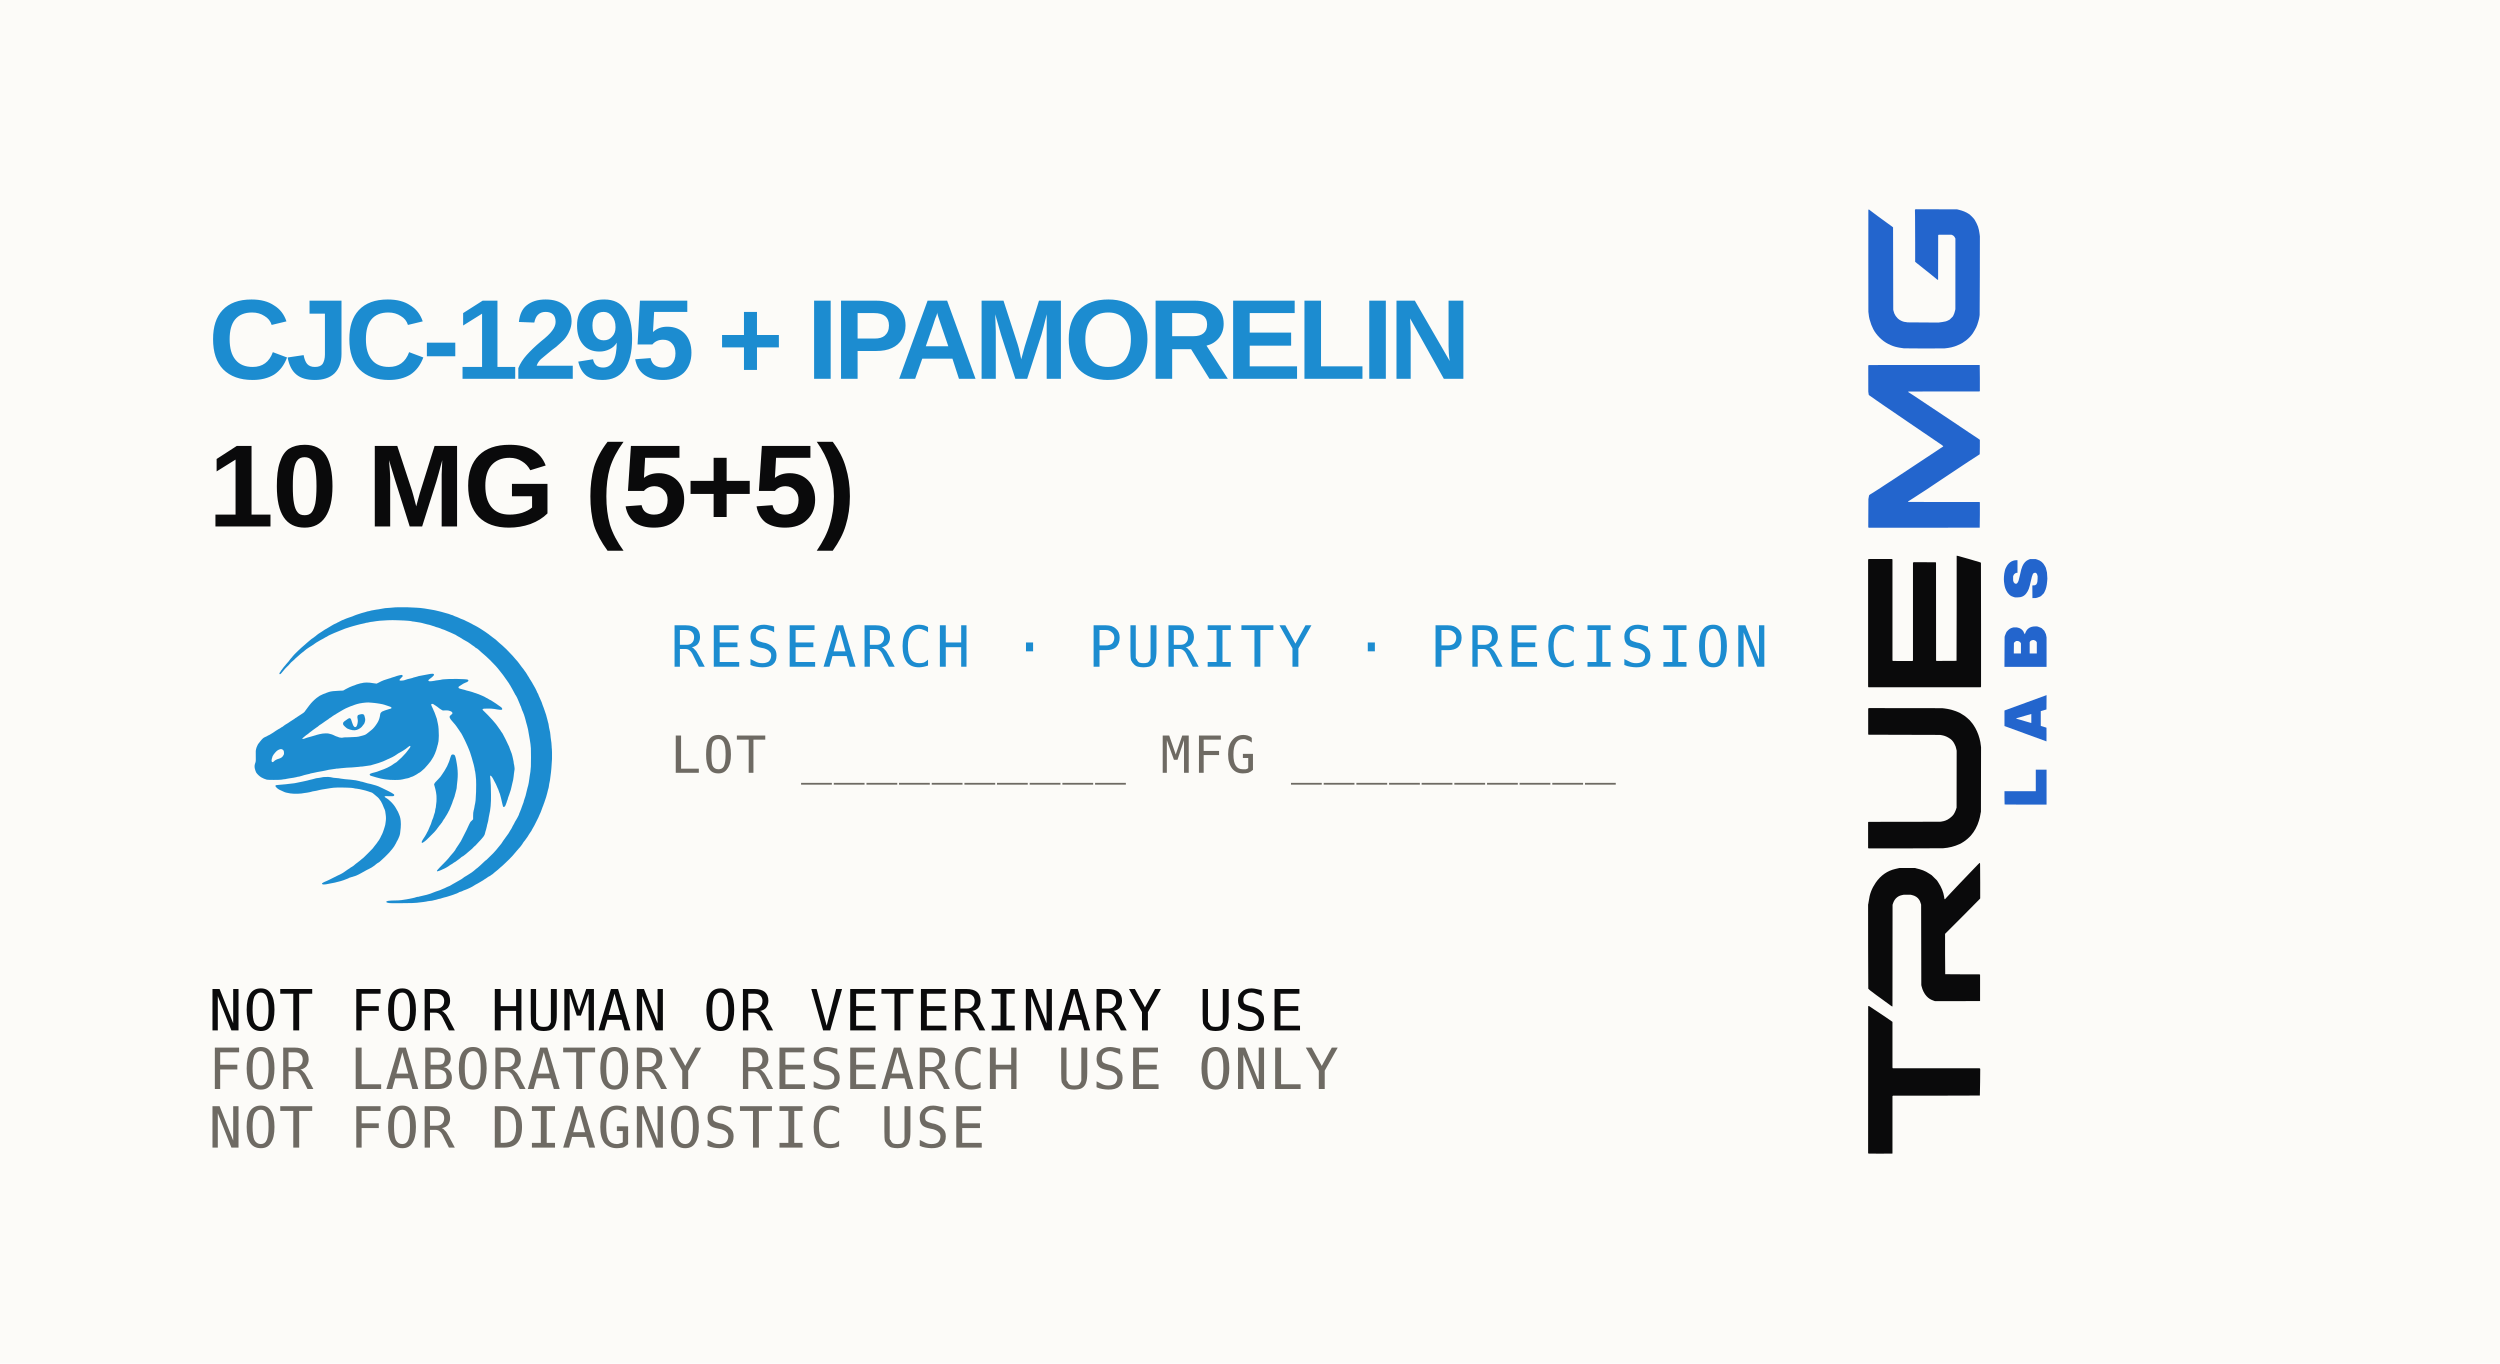
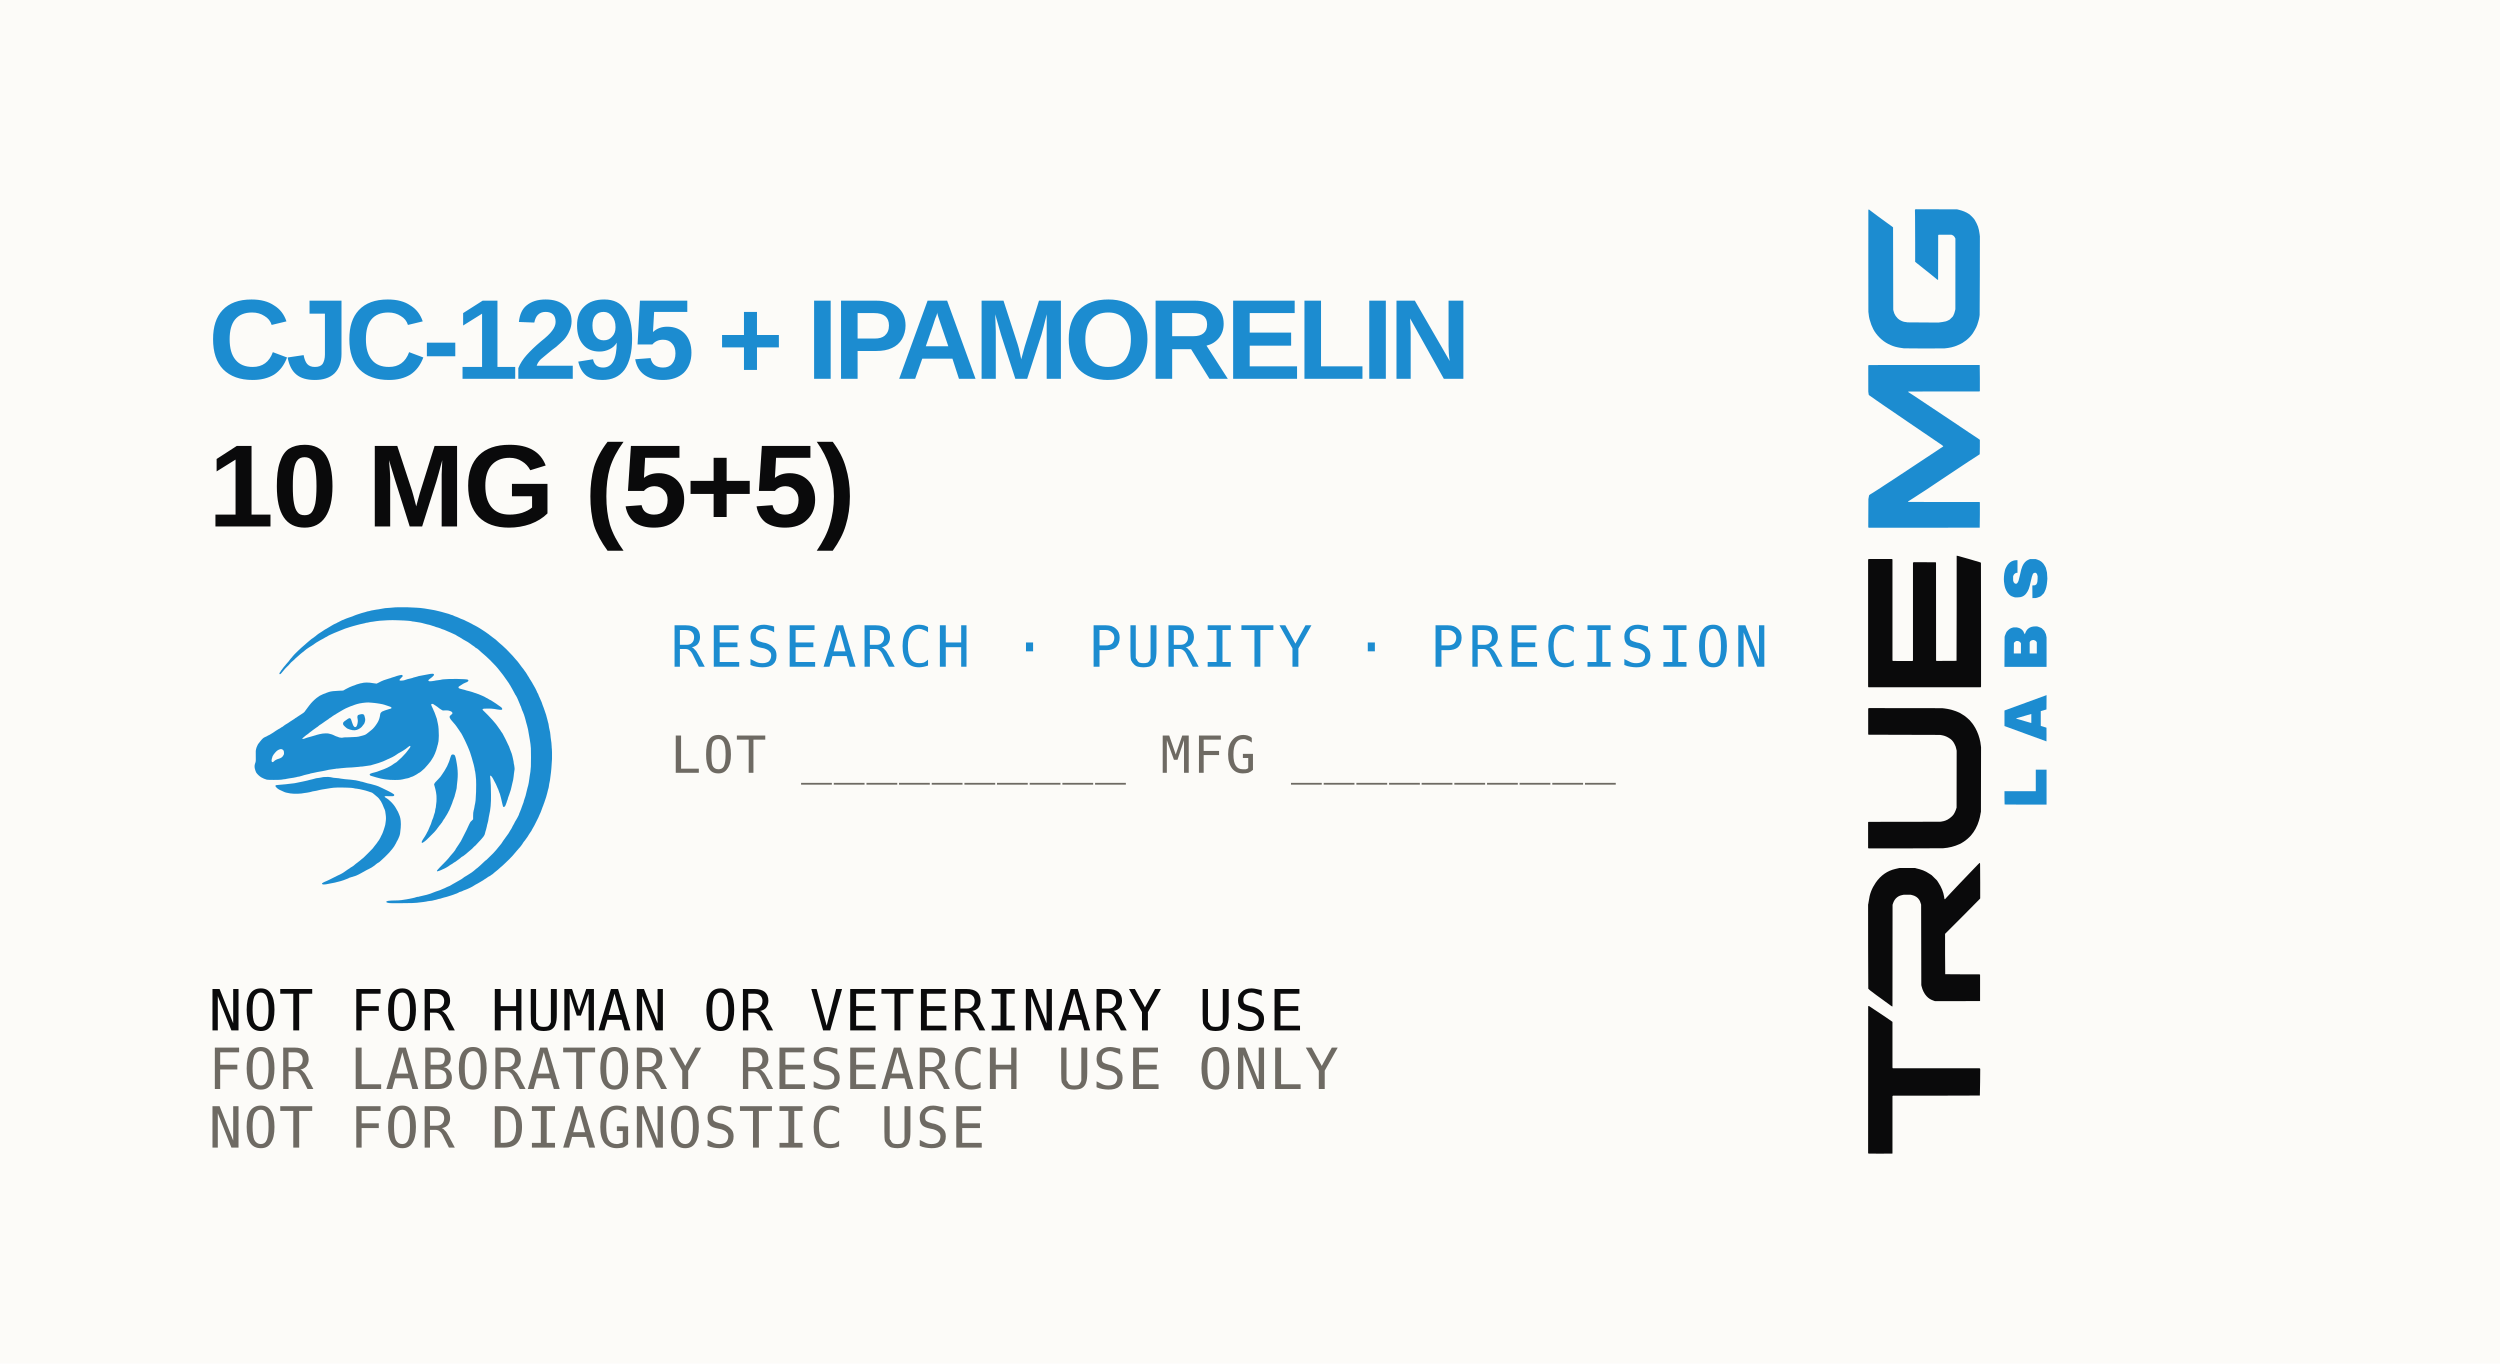
<svg xmlns="http://www.w3.org/2000/svg" width="66.0mm" height="36.0mm" viewBox="0 0 66.0 36.0">
  <rect x="0" y="0" width="66.0" height="36.0" fill="#FCFBF8" />
  <g transform="translate(49.30,30.50) rotate(-90) scale(0.004437)">
    <g transform="translate(0,681) scale(0.025,-0.025)" stroke="none">
      <g fill="#0A0A0B">
        <path d="M465 27020 l-58 -59 -15 -2770 c-8 -1524 0 -2802 18 -2841 l33 -70 6816 0 6815 0 61 -61 61 -61 -3 -10322 c-2 -5867 12 -10336 32 -10355 19 -18 1457 -45 3195 -61 l3160 -28 70 77 70 78 0 10325 0 10325 77 42 78 41 5439 0 5440 0 86 110 c125 160 843 1198 1065 1538 295 455 724 1099 1709 2569 l910 1356 -12 104 -12 103 -17488 9 -17488 9 -59 -58z" />
        <path d="M39653 27037 c-49 -18 -221 -200 -384 -405 -458 -576 -1855 -2468 -2161 -2925 -179 -268 -743 -1037 -1416 -1929 -166 -221 -278 -407 -266 -440 l22 -57 12086 -12 12086 -12 278 -88 c640 -203 1152 -536 1485 -965 307 -395 445 -712 569 -1304 l66 -320 0 -800 0 -800 -66 -300 c-181 -812 -569 -1408 -1152 -1768 -273 -168 -352 -202 -789 -341 l-351 -111 -9580 -21 -9580 -22 -300 -72 c-898 -215 -1753 -647 -2317 -1169 -555 -514 -833 -960 -1109 -1776 l-74 -220 -9 -5315 c-6 -2923 5 -5341 24 -5374 l33 -60 3113 -1 3113 0 48 65 47 66 6 4063 c3 2235 15 4080 27 4100 13 21 2011 36 4813 36 l4790 0 4138 -4134 c2275 -2274 4176 -4155 4224 -4180 l88 -46 3836 0 c2110 0 4003 12 4207 26 l369 26 19 50 c22 57 -449 537 -1427 1453 -693 648 -3219 3069 -3680 3525 -144 143 -513 492 -821 776 -307 284 -765 716 -1018 960 -460 444 -678 647 -1334 1239 l-350 316 13 64 12 65 180 30 c98 16 287 47 419 68 1108 179 2211 624 3280 1324 l560 366 620 626 620 626 263 400 c457 695 732 1203 890 1648 218 612 370 1114 408 1352 14 88 56 250 92 360 l67 200 0 1860 0 1860 -67 280 c-37 154 -105 451 -152 660 -425 1916 -1544 3522 -3281 4711 -1373 939 -2719 1447 -4380 1652 -176 22 -437 66 -580 99 l-260 59 -9960 -6 c-5478 -3 -9999 -20 -10047 -38z" />
        <path d="M73081 27003 l-41 -78 3 -8632 c2 -4748 18 -8831 36 -9073 101 -1383 432 -2698 970 -3860 66 -143 137 -296 156 -340 20 -44 107 -188 194 -320 88 -132 189 -294 225 -360 209 -379 985 -1283 1459 -1702 967 -852 2219 -1538 3517 -1926 650 -194 1101 -302 1480 -354 165 -23 381 -62 480 -87 l180 -46 7678 -14 7679 -14 341 41 c875 105 996 127 1782 328 1078 274 2363 850 3164 1418 90 64 252 177 360 252 187 130 549 429 780 644 172 160 902 995 1009 1154 55 80 204 315 333 521 129 206 275 440 325 520 50 80 106 181 125 225 20 44 83 188 142 320 184 414 294 707 421 1120 67 220 148 481 179 580 32 99 77 306 101 460 24 154 62 337 84 406 22 69 70 384 107 700 l66 574 11 8700 12 8700 -51 100 -50 100 -3067 0 -3067 0 -52 -52 -52 -52 -24 -8508 -24 -8508 -44 -260 c-110 -664 -270 -1122 -588 -1684 -416 -734 -817 -1122 -1520 -1473 -547 -273 -643 -308 -1159 -424 l-449 -100 -6776 10 -6776 11 -200 71 c-110 39 -290 99 -400 133 -249 78 -763 334 -1012 503 -573 388 -1285 1345 -1482 1993 -23 77 -72 239 -109 360 -36 121 -85 364 -108 540 l-41 320 -14 8515 -13 8515 -45 55 -46 55 -3073 0 -3074 0 -42 -77z" />
        <path d="M111470 27037 l-70 -41 0 -13357 0 -13356 77 -42 78 -41 14699 0 c8085 0 14727 11 14761 23 73 29 147 254 589 1797 45 154 107 361 140 460 63 190 147 481 240 830 105 394 171 630 288 1030 333 1138 450 1584 428 1620 l-25 40 -12447 1 c-6847 0 -12469 14 -12496 31 l-47 30 -13 2367 -12 2367 52 52 52 52 11644 8 11643 7 44 44 44 44 13 2601 14 2601 -64 97 -64 98 -11636 0 -11636 0 -65 65 -65 65 9 2319 10 2320 55 55 56 56 12035 0 12036 0 42 77 41 78 0 2733 0 2734 -61 88 -61 87 -15129 1 -15129 0 -70 -41z" />
      </g>
-       <g fill="#2365CD">
+       <g fill="#1C8CD0">
        <path d="M149428 26991 l-69 -51 0 -13193 c0 -7256 10 -13210 23 -13230 14 -22 1228 -37 3012 -37 l2990 0 48 48 48 48 0 8485 c0 4667 11 8496 24 8510 51 51 137 -27 250 -225 101 -177 300 -490 866 -1360 66 -102 354 -541 640 -976 286 -435 601 -923 700 -1084 99 -162 321 -503 493 -760 172 -256 505 -753 740 -1103 235 -350 445 -663 467 -695 22 -31 510 -762 1084 -1623 574 -861 1170 -1754 1324 -1985 154 -231 405 -609 558 -840 153 -231 503 -754 776 -1163 274 -408 516 -772 538 -808 22 -36 195 -296 384 -577 189 -282 556 -836 816 -1232 1081 -1646 1205 -1838 1541 -2380 75 -121 155 -233 178 -249 22 -17 800 -30 1727 -30 l1686 -1 119 135 c65 75 217 295 338 490 237 384 977 1507 1354 2055 228 331 2457 3644 2617 3889 44 67 699 1051 1456 2187 757 1135 1423 2135 1480 2222 180 274 1884 2825 1961 2936 156 223 1269 1899 1393 2098 72 114 250 393 396 620 l265 412 64 -13 65 -12 10 -8456 10 -8455 45 -54 45 -54 3045 1 c1675 0 3068 15 3097 33 l52 33 3 9997 c2 5498 1 11430 -2 13183 l-5 3187 -64 64 -64 64 -3106 -3 -3106 -4 -378 -57 -379 -56 -90 -91 c-86 -86 -510 -688 -1208 -1715 -174 -255 -384 -561 -468 -680 -84 -119 -276 -396 -427 -616 -151 -220 -458 -665 -682 -990 -1061 -1535 -1504 -2184 -2993 -4392 -102 -151 -291 -424 -420 -606 -395 -558 -1826 -2658 -2692 -3952 -243 -363 -534 -795 -646 -960 -362 -533 -933 -1370 -1216 -1780 -151 -220 -481 -706 -734 -1080 -645 -958 -666 -976 -803 -710 -42 83 -173 285 -290 450 -117 165 -304 439 -414 609 -110 170 -319 485 -464 700 -262 388 -699 1050 -1710 2591 -288 440 -580 881 -649 980 -69 99 -254 378 -411 620 -158 242 -361 548 -451 680 -281 410 -2516 3790 -2639 3990 -64 104 -235 365 -380 580 -145 214 -333 498 -417 630 -84 132 -354 546 -599 920 -245 374 -615 940 -823 1259 -207 318 -435 660 -505 760 -71 99 -211 316 -313 481 -101 165 -291 462 -420 660 -130 198 -296 457 -368 575 -72 117 -167 271 -211 341 -44 69 -139 228 -212 352 -169 288 -192 306 -474 358 -129 23 -333 61 -454 84 l-220 41 -3341 16 -3341 15 -70 -51z" />
        <path d="M200748 27015 c-12 -12 -199 -36 -415 -54 -432 -34 -1041 -135 -1353 -224 -1056 -300 -1666 -529 -2360 -890 -1428 -741 -2792 -2118 -3512 -3547 -409 -812 -663 -1509 -787 -2160 -25 -132 -70 -357 -100 -500 -79 -379 -135 -742 -162 -1060 -43 -494 -55 -9253 -14 -9700 56 -610 149 -1204 259 -1660 102 -419 325 -1132 377 -1200 16 -22 80 -166 140 -320 130 -331 384 -846 530 -1076 305 -481 394 -610 605 -874 491 -615 1084 -1182 1642 -1570 290 -202 1442 -860 1505 -860 28 0 101 -26 164 -59 200 -104 621 -251 1093 -383 253 -70 546 -153 651 -184 105 -31 330 -75 500 -97 170 -23 390 -53 489 -68 99 -14 4347 -33 9440 -40 l9260 -14 540 64 c656 78 1322 222 1791 386 457 161 1227 540 1629 803 397 259 1101 959 1378 1369 420 622 746 1395 972 2303 l125 500 14 4945 15 4946 -71 71 -71 71 -1581 -27 c-870 -14 -3652 -26 -6184 -26 l-4603 0 -358 -430 c-730 -878 -909 -1102 -1673 -2099 -240 -314 -558 -715 -706 -891 -148 -176 -383 -466 -523 -644 -337 -431 -699 -871 -887 -1081 -88 -98 -148 -202 -140 -243 l14 -72 5305 -10 5304 -10 53 -64 53 -63 2 -1507 2 -1506 -91 -224 c-110 -274 -304 -474 -603 -623 l-226 -113 -8400 4 -8400 4 -320 70 c-469 102 -882 246 -1179 409 l-261 145 -360 364 -361 364 -139 260 c-255 475 -361 834 -439 1480 -25 209 -65 499 -88 643 l-43 264 25 3744 25 3744 40 105 c22 58 40 190 41 293 1 337 223 944 505 1380 483 748 1297 1294 2194 1474 l240 48 9794 23 9795 22 117 140 c64 77 166 212 225 299 139 203 491 691 749 1038 529 712 1029 1396 1202 1646 106 153 235 331 287 397 354 447 648 839 1069 1427 120 168 302 408 403 532 l184 226 -13 87 -12 88 -12145 8 c-6680 5 -12155 -1 -12167 -13z" />
      </g>
    </g>
    <g transform="translate(2086.5,811.8) scale(1.209881)">
-       <g transform="translate(0,214) scale(0.025,-0.025)" fill="#2365CD" stroke="none">
+       <g transform="translate(0,214) scale(0.025,-0.025)" fill="#1C8CD0" stroke="none">
        <g transform="translate(0.0,0)">
          <path d="M27 8413 c-15 -14 -27 -1877 -27 -4140 l0 -4113 3440 0 3440 0 0 1060 0 1060 -2120 0 -2120 0 0 3080 0 3080 -1293 0 c-712 0 -1306 -12 -1320 -27z" />
        </g>
        <g transform="translate(-21015.9,0)">
          <path d="M36449 8370 c-16 -38 -696 -1897 -1510 -4130 l-1482 -4060 1338 -11 c735 -5 1345 -2 1355 8 10 10 94 267 186 571 l167 552 1453 0 1453 0 166 -560 166 -560 1408 -11 1408 -10 -54 150 c-226 634 -2882 7899 -2925 8001 l-54 130 -1523 0 -1524 0 -28 -70z m1733 -2892 c92 -340 278 -981 413 -1425 135 -444 245 -826 245 -850 l0 -43 -880 0 -880 0 0 35 c0 20 118 428 261 908 144 480 325 1099 402 1375 77 276 150 534 162 574 12 40 41 66 65 58 l43 -14 169 -618z" />
        </g>
        <g transform="translate(-42657.8,0)">
          <path d="M69760 4303 l0 -4143 2902 0 2901 0 309 62 308 62 334 158 333 158 252 251 251 252 125 248 c69 137 153 351 185 477 l60 229 -1 321 c-1 601 -160 1085 -470 1430 -201 224 -556 447 -848 535 -133 40 -241 82 -241 95 0 12 146 91 325 175 l324 152 189 177 c231 216 381 483 460 821 l61 257 0 322 1 321 -62 239 c-83 323 -270 621 -559 892 l-241 226 -260 128 c-143 71 -368 160 -499 198 l-239 69 -2950 15 -2950 15 0 -4142z m4807 2197 c59 -44 145 -145 190 -225 l83 -146 0 -196 0 -196 -90 -178 -90 -178 -136 -91 -136 -90 -994 0 -994 0 0 702 0 702 1030 -12 1030 -12 107 -80z m151 -3079 c149 -77 276 -287 306 -506 l24 -176 -47 -179 c-53 -196 -161 -336 -329 -424 l-108 -56 -1082 0 -1082 0 0 700 0 700 1102 0 1102 0 114 -59z" />
        </g>
        <g transform="translate(-64316.7,0)">
          <path d="M108180 8534 c-883 -105 -1223 -191 -1720 -433 -723 -354 -1137 -832 -1320 -1524 l-62 -237 -3 -388 c-4 -854 255 -1416 851 -1840 580 -413 916 -536 2354 -856 1425 -317 1640 -428 1640 -841 l0 -141 -113 -114 -114 -113 -214 -63 -214 -64 -425 0 c-504 0 -844 55 -1052 172 l-152 85 -83 134 -83 134 -20 258 -21 258 -1245 -10 -1244 -11 9 -334 9 -334 66 -266 c36 -146 121 -374 189 -506 l125 -240 281 -282 281 -281 281 -146 c560 -291 1154 -435 2099 -509 l500 -39 606 38 606 39 461 117 462 116 312 163 c696 362 1073 805 1299 1525 l94 299 -2 560 -2 560 -94 240 c-217 556 -654 973 -1318 1259 -413 178 -717 261 -1834 501 -954 205 -1224 295 -1434 476 l-146 126 -4 173 -5 172 146 134 147 134 173 52 173 51 400 1 400 1 151 -53 c299 -106 549 -418 549 -685 l0 -122 1240 0 1240 0 0 232 c0 429 -157 880 -432 1244 -232 306 -531 541 -948 745 l-360 176 -388 100 c-588 151 -1538 223 -2092 157z" />
        </g>
      </g>
    </g>
  </g>
  <text x="5.5" y="10.00" font-family="Archivo Black, Archivo, Helvetica Neue, Arial, sans-serif" font-weight="900" font-size="3.00" letter-spacing="-0.12" fill="#1C8CD0">CJC-1295 + IPAMORELIN</text>
  <text x="5.5" y="13.90" font-family="Archivo Black, Archivo, Helvetica Neue, Arial, sans-serif" font-weight="900" font-size="3.10" letter-spacing="-0.04" fill="#0A0A0B">10 MG (5+5)</text>
  <g transform="translate(5.500,14.600) scale(0.006875)">
    <g transform="translate(0,1600) scale(0.5673759,-0.5673759)" fill="#1C8CD0" stroke="none">
      <path d="M1285 2453 c-13 0 -30 -1 -36 -2 -7 0 -17 -1 -23 -2 -26 -1 -32 -2 -58 -7 -8 -2 -22 -4 -31 -5 -9 -1 -24 -4 -34 -6 -10 -3 -21 -6 -26 -6 -5 -1 -12 -4 -16 -5 -5 -2 -15 -4 -22 -6 -7 -2 -17 -5 -22 -7 -5 -2 -13 -5 -18 -6 -5 -2 -12 -5 -15 -6 -3 -2 -12 -5 -18 -7 -7 -2 -14 -4 -15 -5 -2 -1 -8 -3 -14 -5 -5 -2 -12 -5 -15 -6 -2 -2 -7 -4 -10 -4 -6 -2 -15 -7 -21 -10 -1 -1 -6 -3 -9 -5 -4 -1 -9 -4 -12 -6 -4 -2 -9 -5 -13 -6 -3 -2 -8 -4 -10 -5 -2 -1 -7 -4 -12 -7 -12 -7 -19 -11 -30 -18 -5 -3 -10 -6 -10 -6 -1 0 -5 -2 -9 -5 -5 -3 -13 -9 -18 -12 -19 -12 -30 -19 -35 -24 -3 -3 -7 -6 -8 -7 -2 -1 -6 -3 -8 -6 -3 -2 -8 -5 -10 -7 -2 -1 -7 -4 -9 -6 -11 -9 -15 -13 -18 -15 -2 -2 -9 -7 -14 -12 -6 -6 -13 -12 -17 -15 -22 -18 -67 -61 -78 -75 -2 -4 -8 -10 -11 -13 -3 -4 -7 -8 -8 -10 -4 -6 -15 -20 -18 -22 -2 -2 -5 -6 -8 -9 -2 -4 -6 -8 -8 -10 -5 -6 -13 -15 -16 -20 -2 -3 -4 -6 -5 -7 -1 -1 -3 -4 -5 -6 -1 -3 -4 -8 -7 -11 -3 -4 -4 -6 -4 -9 0 -3 1 -4 4 -4 2 0 4 1 10 8 4 4 9 10 11 13 4 6 24 28 28 31 2 1 7 6 12 12 11 13 12 15 36 35 2 3 10 10 17 16 7 7 19 17 26 23 7 6 18 15 25 20 10 9 16 13 31 23 9 5 13 8 21 13 22 16 34 24 56 36 21 11 30 16 32 18 2 1 7 4 12 6 5 3 11 6 13 8 3 1 9 4 13 6 5 2 10 4 11 5 2 1 9 4 16 7 13 5 21 8 37 15 4 2 11 5 15 6 4 1 13 5 20 8 8 3 15 5 16 5 0 0 7 2 15 5 7 2 18 5 24 7 6 1 16 4 22 6 7 2 17 5 23 6 14 3 21 4 32 7 4 2 13 4 19 4 5 1 11 3 13 3 2 1 11 2 20 3 9 1 21 3 26 4 10 2 24 3 76 6 30 1 38 1 67 0 69 -2 94 -5 101 -8 1 0 5 -1 10 -1 4 -1 12 -2 19 -3 6 -1 17 -3 25 -4 8 -2 19 -4 24 -6 6 -2 16 -4 23 -6 8 -1 18 -4 24 -6 6 -2 11 -4 12 -4 2 0 17 -5 23 -8 2 0 9 -3 15 -4 6 -2 14 -5 17 -6 2 -2 9 -4 15 -6 6 -2 13 -4 16 -6 3 -2 10 -5 16 -7 6 -2 14 -6 19 -8 17 -8 34 -16 35 -16 0 0 5 -3 9 -6 5 -3 11 -6 14 -8 2 -1 6 -3 8 -4 1 -2 5 -4 8 -5 3 -2 8 -5 10 -7 4 -3 23 -13 34 -19 2 -1 5 -3 7 -5 3 -2 7 -5 9 -6 2 -1 7 -5 12 -9 5 -4 11 -8 15 -10 3 -3 7 -6 9 -8 3 -1 7 -4 11 -6 3 -3 8 -7 12 -10 3 -3 9 -9 14 -13 37 -32 31 -26 60 -54 33 -33 48 -49 67 -74 9 -12 13 -17 22 -28 2 -3 7 -10 12 -17 11 -16 19 -28 24 -34 2 -3 6 -8 8 -13 2 -4 5 -8 6 -9 0 -1 2 -4 3 -6 1 -2 5 -8 7 -12 7 -12 14 -25 19 -35 2 -5 6 -11 8 -13 2 -3 5 -9 7 -13 2 -5 4 -9 5 -11 1 -2 12 -27 16 -38 1 -4 3 -9 5 -11 2 -5 8 -22 8 -24 0 -1 2 -6 5 -11 3 -6 6 -15 8 -20 1 -5 4 -14 6 -19 1 -5 4 -13 5 -18 1 -5 3 -12 4 -16 3 -7 10 -37 12 -45 0 -3 1 -7 2 -10 1 -4 2 -9 2 -12 1 -7 6 -33 9 -52 3 -16 6 -39 7 -57 1 -21 1 -101 0 -122 -1 -23 -5 -52 -8 -66 0 -4 -2 -13 -3 -22 -2 -16 -5 -33 -7 -40 -1 -2 -3 -9 -4 -14 -1 -6 -3 -13 -4 -16 -4 -14 -8 -31 -10 -41 -2 -5 -4 -12 -5 -15 -1 -3 -4 -11 -6 -18 -1 -7 -4 -16 -6 -20 -2 -4 -5 -12 -6 -16 -3 -10 -11 -30 -15 -40 -2 -4 -6 -13 -8 -21 -3 -7 -7 -14 -8 -16 -1 -1 -3 -5 -5 -9 -2 -4 -5 -9 -7 -12 -2 -3 -6 -9 -8 -14 -2 -5 -4 -9 -5 -10 -2 -3 -13 -22 -16 -30 -3 -4 -5 -9 -7 -11 -1 -3 -4 -7 -6 -10 -1 -3 -5 -8 -7 -12 -7 -9 -19 -26 -36 -50 -5 -8 -11 -16 -13 -20 -3 -3 -9 -11 -14 -17 -20 -25 -24 -30 -42 -49 -23 -23 -37 -37 -45 -44 -4 -2 -11 -8 -16 -13 -14 -14 -34 -32 -39 -36 -3 -3 -9 -8 -14 -11 -22 -20 -38 -31 -62 -45 -17 -10 -24 -14 -29 -19 -6 -5 -8 -6 -33 -20 -8 -4 -17 -10 -21 -12 -4 -2 -11 -6 -16 -9 -4 -2 -9 -5 -10 -6 -2 -2 -12 -7 -16 -8 -2 -1 -8 -3 -12 -5 -4 -2 -11 -5 -14 -7 -4 -1 -11 -4 -17 -7 -5 -3 -10 -5 -11 -5 0 0 -4 -1 -8 -3 -8 -3 -22 -8 -24 -8 -1 0 -6 -2 -13 -5 -6 -3 -17 -7 -23 -9 -7 -2 -14 -4 -16 -5 -2 -1 -7 -2 -10 -3 -31 -7 -48 -11 -51 -12 -1 -1 -6 -2 -12 -2 -5 -1 -13 -3 -17 -5 -4 -1 -12 -3 -17 -4 -6 -1 -14 -3 -19 -4 -8 -2 -29 -5 -55 -9 -14 -2 -21 -2 -66 -3 -20 -1 -29 -2 -34 -6 -4 -2 -5 -3 -2 -5 2 -2 6 -4 18 -6 8 -1 17 -1 73 -1 70 0 109 1 141 6 3 1 11 1 17 2 5 1 14 2 20 3 6 2 16 3 23 4 6 1 14 2 17 2 3 1 10 3 16 4 6 1 15 3 20 5 4 2 12 3 16 4 4 1 11 2 14 4 4 1 12 3 17 5 14 3 16 4 29 8 6 2 15 5 19 6 3 1 9 3 12 4 4 2 9 4 13 5 8 2 16 6 22 9 3 3 6 4 16 7 4 1 10 3 13 5 3 2 11 5 17 7 13 4 51 22 58 28 3 2 9 6 13 8 5 2 11 6 15 8 13 8 29 17 29 17 1 0 4 2 7 4 3 3 8 6 10 7 3 2 7 5 11 7 9 7 20 14 26 16 3 2 6 4 8 6 2 1 5 4 8 5 2 2 5 5 8 7 2 2 6 5 8 7 8 5 32 26 41 35 5 4 10 9 12 10 5 4 26 24 43 41 19 19 30 31 47 52 7 8 15 17 18 21 3 3 7 8 10 11 2 3 5 7 7 9 2 3 5 7 8 11 2 3 5 8 6 10 2 2 5 6 6 8 2 2 4 6 6 7 1 1 4 5 6 9 3 4 7 10 11 15 3 5 8 13 11 18 3 4 7 10 8 12 2 3 5 7 7 10 1 3 3 7 4 8 2 3 17 29 17 30 0 1 19 39 21 42 1 2 4 7 6 12 2 5 4 11 6 14 4 7 16 36 18 44 1 4 4 10 5 14 2 3 4 9 5 13 1 4 4 11 6 16 9 25 17 50 20 65 2 9 5 20 6 24 2 4 3 11 4 15 1 4 2 13 3 21 2 7 4 18 5 24 1 6 2 17 3 23 1 13 2 17 4 31 0 5 1 14 2 20 0 5 2 17 2 26 3 26 4 63 3 90 0 13 -1 24 -1 25 -1 0 -1 5 -1 11 0 14 -3 40 -7 64 0 5 -1 14 -2 20 -1 6 -2 13 -2 16 -3 11 -4 16 -7 32 -4 27 -4 28 -7 36 -1 4 -3 11 -4 16 -4 19 -13 48 -20 66 -2 6 -5 13 -6 17 -1 4 -4 12 -7 18 -2 6 -5 14 -6 18 -3 7 -8 19 -15 34 -2 4 -6 12 -7 17 -2 4 -4 10 -6 12 -2 2 -4 7 -5 11 -5 11 -16 33 -20 38 -1 3 -4 7 -6 10 -1 4 -7 13 -12 21 -6 9 -11 17 -12 19 -1 3 -6 11 -11 18 -4 7 -9 16 -11 18 -1 2 -4 7 -7 10 -2 3 -8 11 -12 17 -5 6 -10 13 -12 15 -2 3 -6 9 -11 15 -12 17 -18 24 -31 38 -7 8 -15 17 -18 21 -4 4 -14 15 -22 23 -9 9 -19 19 -21 22 -5 5 -25 24 -28 26 -2 1 -10 9 -20 17 -9 9 -20 19 -24 22 -10 7 -16 11 -23 17 -3 3 -8 6 -10 8 -3 2 -9 6 -13 10 -12 9 -41 29 -53 36 -4 2 -9 5 -11 7 -4 2 -9 5 -17 10 -2 1 -7 4 -13 7 -6 3 -12 6 -14 7 -2 2 -6 3 -8 5 -2 1 -8 3 -12 6 -4 2 -9 5 -12 6 -3 1 -9 4 -13 6 -7 5 -20 10 -39 17 -5 2 -11 5 -15 7 -7 3 -16 7 -18 7 0 0 -4 2 -8 3 -11 6 -14 7 -23 9 -4 1 -11 4 -16 6 -5 1 -13 4 -18 5 -16 4 -25 7 -32 9 -4 1 -11 3 -16 4 -10 2 -19 4 -25 6 -3 1 -7 2 -10 2 -4 1 -14 2 -23 4 -16 2 -22 3 -42 7 -10 2 -44 5 -52 5 -4 0 -14 1 -21 1 -17 2 -71 3 -103 2z" />
      <path d="M1503 2002 c-19 -3 -77 -14 -80 -15 -1 -1 -10 -3 -20 -6 -9 -2 -20 -5 -23 -7 -4 -1 -11 -3 -16 -4 -10 -2 -22 -5 -32 -9 -4 -2 -10 -3 -17 -4 -16 -1 -18 -1 -20 1 -3 3 0 7 10 17 l10 10 0 3 c0 5 -3 7 -8 7 -4 0 -22 -4 -31 -7 -4 -1 -10 -3 -14 -5 -5 -1 -14 -4 -20 -6 -7 -3 -15 -6 -18 -6 -7 -2 -21 -7 -37 -12 -10 -4 -26 -11 -34 -16 -2 -1 -7 -3 -10 -5 l-5 -2 -6 1 c-4 0 -10 2 -15 2 -32 6 -61 6 -81 0 -3 0 -11 -2 -17 -4 -15 -4 -17 -5 -24 -8 -3 -2 -11 -4 -17 -6 -12 -4 -32 -13 -48 -22 -5 -3 -12 -7 -14 -8 l-4 -2 -27 -1 c-32 -1 -55 -4 -68 -8 -5 -2 -13 -4 -17 -6 -13 -4 -35 -14 -46 -20 -12 -7 -29 -20 -47 -38 -6 -5 -18 -20 -25 -29 -3 -4 -7 -9 -9 -12 -6 -7 -11 -14 -17 -23 -4 -6 -6 -9 -13 -14 -5 -3 -10 -7 -12 -8 -4 -2 -23 -15 -29 -19 -1 -1 -5 -3 -7 -5 -3 -1 -9 -5 -12 -8 -4 -2 -11 -7 -17 -11 -6 -4 -18 -11 -27 -18 -9 -6 -18 -11 -20 -12 -1 -1 -5 -4 -8 -6 -2 -2 -7 -5 -9 -7 -3 -1 -7 -3 -9 -5 -2 -2 -6 -4 -9 -6 -3 -1 -8 -4 -11 -6 -3 -2 -10 -7 -16 -10 -7 -4 -15 -10 -19 -13 -5 -3 -15 -9 -23 -14 -9 -4 -17 -8 -19 -10 -2 -1 -7 -3 -11 -5 -12 -5 -19 -11 -34 -30 -2 -3 -5 -7 -7 -9 -7 -8 -9 -11 -14 -23 -3 -6 -6 -15 -7 -21 l-2 -11 0 -24 c1 -42 0 -47 -1 -51 -5 -14 -6 -17 -7 -26 0 -5 0 -12 1 -16 1 -7 7 -24 9 -28 6 -11 23 -27 35 -34 7 -5 29 -14 38 -16 8 -2 86 -2 98 0 3 1 12 2 18 3 6 0 13 1 14 2 2 1 12 2 22 4 10 1 22 3 27 4 5 1 14 3 20 4 6 2 15 4 20 4 5 1 13 3 18 5 12 4 18 6 32 9 7 1 15 3 18 4 6 3 8 3 33 8 8 2 19 4 23 5 9 2 19 4 34 6 6 1 15 3 20 4 6 2 15 4 22 5 15 2 47 7 48 7 0 1 5 1 11 1 6 1 18 2 28 3 19 2 53 5 72 5 18 1 40 3 46 4 3 1 13 2 22 2 16 2 24 3 49 7 5 0 13 2 17 4 4 1 10 3 14 4 14 3 43 13 61 20 5 3 10 5 11 5 1 0 6 2 11 5 5 3 13 6 18 8 5 2 9 4 10 5 1 0 6 3 11 5 12 6 25 14 30 18 3 2 8 5 10 7 3 1 11 6 18 10 8 5 15 9 17 10 6 3 28 19 33 24 7 6 12 9 15 7 2 -2 -1 -11 -6 -16 -1 -1 -4 -6 -7 -9 -12 -17 -18 -24 -45 -52 -19 -18 -32 -30 -35 -32 -3 -2 -11 -7 -18 -11 -6 -5 -12 -9 -14 -10 -1 -1 -6 -4 -10 -6 -11 -7 -31 -16 -44 -21 -6 -2 -12 -5 -14 -5 -1 -1 -9 -4 -16 -6 -7 -2 -14 -5 -16 -6 -2 0 -9 -2 -14 -4 -14 -3 -27 -7 -30 -9 -2 0 -4 -2 -5 -3 l-1 -3 1 -3 c2 -4 7 -7 22 -10 6 -2 14 -4 20 -6 43 -13 80 -18 127 -18 32 0 42 1 73 9 6 1 13 3 16 3 5 1 13 4 18 7 3 1 7 3 10 3 3 1 8 3 11 5 2 1 8 5 13 7 5 3 10 6 12 7 1 2 5 4 9 6 9 4 22 15 39 31 13 14 33 37 41 48 2 2 6 9 9 14 14 19 29 55 36 85 2 7 3 14 4 14 1 3 4 16 5 24 1 5 1 22 2 37 0 33 -2 61 -6 79 -2 6 -4 17 -5 23 -1 7 -3 16 -5 19 -1 4 -4 12 -6 17 -2 6 -5 14 -7 19 -3 5 -5 11 -6 13 -1 3 -6 15 -14 31 -3 7 -3 9 -2 11 1 5 11 4 19 -2 2 -2 6 -5 9 -6 4 -2 24 -17 27 -20 3 -2 18 -12 21 -13 2 -1 9 -1 18 0 11 0 16 0 22 -1 18 -4 27 -10 27 -17 0 -5 -2 -7 -10 -13 -7 -5 -9 -8 -9 -14 0 -4 1 -6 8 -17 5 -6 12 -15 17 -20 10 -11 15 -17 22 -27 3 -5 8 -12 11 -16 3 -5 7 -10 9 -13 1 -2 4 -6 5 -8 2 -2 4 -5 6 -8 3 -4 14 -26 24 -46 3 -7 7 -14 8 -17 6 -12 18 -40 21 -48 2 -5 5 -13 7 -18 2 -5 5 -14 6 -19 2 -5 4 -14 6 -19 14 -49 16 -56 19 -73 0 -5 2 -15 4 -21 2 -14 4 -24 6 -53 1 -25 1 -38 0 -84 -2 -55 -3 -64 -10 -95 0 -4 -2 -12 -3 -17 -1 -5 -2 -11 -3 -12 -3 -9 -4 -22 -4 -41 l0 -20 -5 -5 c-2 -3 -6 -6 -7 -7 -5 -3 -11 -14 -15 -23 -2 -7 -30 -64 -41 -84 -1 -2 -4 -8 -7 -14 -3 -7 -8 -15 -10 -19 -3 -4 -7 -9 -8 -12 -11 -16 -15 -23 -18 -27 -1 -2 -4 -7 -6 -9 -1 -3 -3 -7 -4 -8 -3 -5 -18 -24 -33 -40 -2 -2 -5 -7 -7 -9 -7 -10 -35 -39 -64 -68 -17 -17 -22 -24 -19 -27 1 -1 2 -1 6 1 3 0 8 2 13 4 5 2 9 4 10 4 2 1 7 4 13 6 12 5 28 14 35 19 2 2 7 5 11 8 3 2 8 5 12 7 11 8 22 15 25 16 4 3 17 12 23 17 2 2 6 5 9 7 2 2 6 5 8 7 2 1 7 5 12 7 8 6 17 12 38 31 7 6 16 13 19 16 3 2 6 5 7 7 2 2 7 7 12 12 6 4 11 9 12 11 1 1 7 7 12 13 13 13 35 38 38 43 6 8 8 14 10 23 1 6 4 15 6 21 2 6 4 17 6 24 1 6 3 16 5 21 3 9 6 25 8 41 1 4 2 11 3 15 9 38 13 79 12 138 0 48 -2 87 -4 103 -2 18 -3 23 0 25 1 1 2 1 4 -1 3 -2 9 -10 14 -19 2 -4 5 -11 7 -14 7 -12 18 -34 21 -43 2 -5 4 -11 6 -13 1 -2 4 -10 6 -17 2 -7 5 -14 6 -15 2 -4 13 -51 17 -69 3 -16 5 -20 9 -21 4 0 10 5 12 11 1 2 4 11 7 18 2 8 5 17 7 20 1 2 3 9 4 15 2 5 5 14 7 19 2 5 5 13 6 18 1 4 3 11 5 15 1 3 3 13 5 21 2 8 4 19 6 26 4 14 6 24 8 41 2 16 3 30 5 40 3 12 2 24 -1 39 -2 7 -4 18 -4 24 -1 6 -3 17 -5 24 -2 7 -4 15 -4 17 -1 6 -6 21 -11 32 -2 4 -4 11 -6 16 -2 5 -4 11 -5 14 -2 3 -4 7 -5 10 -6 15 -32 66 -39 78 -5 6 -9 13 -10 14 -1 2 -3 6 -6 10 -3 3 -8 11 -13 18 -9 14 -18 25 -39 49 -10 12 -50 53 -61 63 -7 5 -8 9 -3 12 2 1 6 2 22 2 28 1 44 0 77 -6 26 -4 31 -3 31 3 0 7 -4 11 -21 22 -6 5 -16 11 -21 15 -18 12 -32 21 -34 22 -4 1 -14 7 -17 9 -2 1 -6 4 -10 6 -4 1 -10 4 -13 7 -4 2 -8 4 -8 4 -1 0 -5 2 -11 5 -17 8 -31 13 -50 19 -7 2 -15 5 -17 6 -3 1 -10 3 -17 5 -24 6 -29 7 -36 10 -5 1 -10 3 -12 3 -15 3 -27 7 -28 10 -2 3 -1 6 1 9 2 1 18 12 31 20 3 2 10 5 15 7 10 3 17 8 19 12 1 3 -1 7 -4 8 -10 5 -126 7 -167 2 -4 0 -12 -2 -16 -3 -5 -1 -14 -2 -20 -3 -7 -1 -18 -2 -25 -4 -23 -4 -36 -4 -38 0 -2 4 0 7 6 11 12 8 28 22 30 26 2 4 2 6 0 8 -3 3 -4 3 -10 3 -4 0 -10 -1 -13 -1z m-398 -195 c16 -1 28 -3 37 -4 3 -1 11 -2 19 -3 17 -3 21 -4 31 -7 5 -2 16 -5 24 -8 16 -5 23 -8 23 -11 2 -5 -1 -7 -15 -10 -18 -5 -43 -14 -48 -17 -6 -4 -11 -10 -12 -14 0 -2 -2 -10 -3 -18 -3 -17 -10 -34 -18 -46 -11 -18 -28 -39 -38 -46 -24 -20 -30 -24 -34 -27 -2 -1 -5 -3 -6 -4 -3 -2 -11 -5 -19 -7 -5 -1 -14 -3 -19 -5 -11 -4 -31 -6 -78 -7 -23 0 -36 -1 -38 -2 -4 -2 -18 -1 -25 1 -3 1 -9 3 -13 5 -5 1 -12 4 -16 6 -17 9 -28 12 -42 15 -8 2 -32 2 -42 0 -12 -2 -31 -6 -40 -9 -4 -2 -10 -3 -13 -4 -4 -1 -11 -3 -17 -5 -7 -2 -15 -4 -18 -5 -4 -1 -12 -3 -18 -5 -6 -2 -13 -5 -16 -6 -6 -2 -13 -3 -15 -2 -1 2 4 7 10 12 4 3 9 7 11 9 2 2 7 6 11 8 4 3 9 7 13 10 3 3 9 8 14 11 4 3 10 8 13 10 7 5 15 11 25 18 4 2 9 6 11 8 4 4 8 7 24 17 9 6 18 12 24 17 3 2 8 6 12 8 3 2 7 5 9 6 1 2 6 5 9 7 4 2 13 8 19 13 7 5 15 10 18 11 3 2 7 4 9 6 2 1 6 4 10 6 3 2 7 5 10 6 7 5 45 26 52 28 2 1 8 3 14 6 6 3 15 6 19 7 5 2 13 5 18 7 5 2 12 4 16 5 3 1 10 2 16 4 17 3 29 5 44 6 15 1 17 1 38 -1z m-605 -316 c9 -4 12 -11 12 -23 l0 -9 -4 -8 c-6 -12 -15 -18 -30 -23 -13 -3 -28 -11 -32 -16 -8 -9 -16 -10 -18 0 -1 5 3 24 7 33 7 14 26 36 36 41 13 7 22 9 29 5z" />
      <path d="M1024 1727 c-10 -2 -12 -4 -14 -9 -2 -6 -2 -9 0 -19 3 -11 2 -28 -3 -43 -3 -10 -9 -16 -15 -14 -3 0 -9 6 -12 12 -2 5 -12 32 -13 37 -2 8 -8 13 -14 11 -1 0 -5 -2 -8 -4 -3 -2 -7 -5 -10 -7 -8 -4 -19 -13 -21 -17 -3 -4 -3 -11 -1 -16 3 -6 22 -23 28 -26 24 -11 47 -15 64 -9 15 5 33 17 39 28 2 2 5 6 7 9 5 5 7 12 10 23 1 8 1 10 0 17 -2 10 -5 22 -8 25 -4 6 -15 6 -29 2z" />
      <path d="M1650 1456 c-5 -2 -8 -7 -10 -15 -1 -4 -3 -9 -4 -12 -1 -2 -3 -8 -4 -13 -2 -5 -4 -10 -4 -11 -1 -2 -4 -9 -7 -16 -3 -7 -6 -15 -8 -17 -1 -3 -4 -7 -5 -9 -4 -8 -15 -26 -19 -31 -2 -3 -5 -8 -8 -12 -6 -10 -13 -19 -27 -33 -14 -13 -22 -23 -25 -30 l-1 -4 3 -10 c2 -5 3 -12 4 -15 1 -4 2 -9 3 -12 1 -3 2 -10 3 -15 1 -6 2 -12 2 -14 2 -6 2 -53 0 -58 0 -3 -1 -10 -2 -17 0 -7 -2 -14 -2 -17 -2 -3 -2 -6 -5 -26 -1 -4 -2 -10 -4 -13 -1 -3 -3 -9 -4 -13 -1 -7 -6 -21 -11 -31 -1 -4 -4 -10 -5 -15 -1 -5 -4 -13 -6 -17 -2 -4 -4 -9 -5 -11 -1 -3 -3 -8 -5 -12 -2 -4 -5 -11 -6 -14 -2 -4 -4 -9 -6 -11 -1 -3 -4 -8 -6 -12 -2 -3 -6 -10 -8 -14 -16 -23 -24 -38 -24 -42 0 -5 2 -7 6 -5 1 1 4 2 5 3 5 2 14 10 24 19 31 30 47 47 53 53 4 5 9 11 11 13 3 3 6 8 8 11 9 12 12 16 16 21 3 2 6 7 8 10 2 2 4 6 6 7 1 2 3 6 5 9 2 3 5 9 8 13 3 3 8 10 10 15 2 4 7 12 10 16 3 5 7 12 9 16 2 5 5 11 7 13 1 3 3 8 5 12 2 4 5 13 8 19 8 20 9 22 12 33 2 5 5 13 7 18 2 4 4 10 5 14 1 4 2 11 4 16 2 5 4 13 5 19 1 6 3 13 4 16 0 2 2 12 2 21 1 9 3 25 4 36 3 29 3 57 -1 89 -1 6 -2 15 -3 21 -2 17 -9 50 -13 57 -3 6 -11 9 -19 7z" />
      <path d="M786 1304 c-6 0 -13 -1 -16 -2 -3 -1 -13 -2 -22 -4 -10 -1 -19 -2 -21 -3 -5 -2 -33 -9 -43 -11 -5 -1 -12 -3 -15 -4 -4 -1 -16 -4 -27 -6 -32 -6 -36 -7 -44 -9 -4 -1 -11 -2 -15 -3 -38 -5 -47 -6 -60 -7 -19 -2 -27 -3 -45 -4 -18 -1 -22 -2 -24 -6 0 -4 2 -8 10 -15 10 -9 19 -14 43 -24 14 -7 20 -8 48 -13 29 -4 70 -3 97 3 4 1 11 2 15 2 9 1 27 5 29 6 2 1 13 4 35 7 11 2 22 5 25 6 6 1 13 3 41 7 11 2 24 4 31 5 22 4 57 5 114 3 22 -1 29 -1 39 -3 7 -2 18 -4 24 -4 20 -3 24 -4 36 -7 6 -2 15 -4 21 -5 19 -6 24 -7 31 -10 3 -1 8 -3 10 -3 4 -1 9 -4 16 -10 28 -22 35 -29 43 -42 2 -3 5 -7 6 -8 4 -5 16 -32 20 -44 2 -5 5 -11 6 -13 2 -6 4 -11 6 -31 3 -20 3 -33 0 -53 -3 -20 -2 -19 -7 -34 -2 -7 -5 -15 -6 -19 -1 -6 -13 -35 -17 -40 0 -1 -3 -7 -6 -13 -5 -10 -13 -23 -18 -28 -1 -1 -4 -5 -6 -9 -3 -4 -9 -12 -15 -19 -5 -6 -11 -14 -13 -17 -4 -5 -59 -60 -64 -64 -2 -1 -6 -4 -8 -6 -5 -5 -29 -24 -35 -28 -2 -1 -6 -5 -9 -7 -8 -8 -19 -16 -26 -20 -4 -1 -7 -3 -7 -4 -1 -1 -9 -7 -21 -14 -6 -4 -14 -10 -17 -12 -8 -7 -20 -13 -27 -17 -4 -2 -8 -4 -10 -5 -1 -1 -6 -3 -11 -5 -4 -2 -14 -7 -22 -11 -37 -19 -46 -23 -53 -26 -10 -3 -31 -14 -32 -16 -1 -2 -1 -3 0 -5 1 -1 2 -2 7 -3 10 -1 25 1 51 7 7 2 16 3 21 4 4 1 12 2 17 4 4 1 12 3 16 4 12 2 53 16 65 22 4 3 9 5 10 5 1 0 26 8 42 13 8 3 32 15 36 18 2 1 6 3 9 5 3 1 8 4 11 6 3 2 9 5 14 8 5 2 13 6 18 9 4 2 12 7 17 9 4 3 10 7 12 8 3 2 7 5 10 7 2 2 6 5 8 7 3 3 9 7 25 17 4 3 18 16 35 32 28 28 37 37 43 46 2 2 5 6 7 8 2 2 5 6 6 8 2 3 5 8 8 11 2 3 8 13 12 21 4 9 8 17 10 19 2 3 9 18 13 29 5 14 5 18 9 56 2 15 1 35 0 47 -1 5 -2 12 -2 15 -1 8 -6 24 -11 34 -2 4 -4 8 -4 9 0 1 -5 11 -7 13 -1 1 -4 6 -6 11 -9 17 -23 35 -40 51 -12 11 -18 16 -28 22 -11 6 -14 10 -8 12 3 1 7 1 31 0 21 0 26 0 29 3 3 3 3 7 0 10 -6 5 -22 14 -34 20 -15 7 -38 18 -45 22 -10 5 -17 8 -26 12 -6 2 -13 4 -17 6 -4 1 -12 3 -18 5 -7 2 -15 4 -18 5 -4 1 -12 3 -19 4 -6 2 -16 4 -21 6 -5 2 -12 4 -17 5 -5 0 -12 2 -17 4 -17 5 -32 7 -60 10 -23 1 -60 6 -66 7 -9 2 -24 4 -30 4 -11 0 -31 3 -41 6 -7 2 -22 2 -41 1z" />
    </g>
  </g>
  <text x="17.70" y="17.60" font-family="IBM Plex Mono, SF Mono, Menlo, monospace" font-size="1.50" letter-spacing="0.1" fill="#1C8CD0">RESEARCH · PURITY · PRECISION</text>
  <text x="17.70" y="20.40" font-family="IBM Plex Mono, SF Mono, Menlo, monospace" font-size="1.35" letter-spacing="0.05" fill="#6E6A63">LOT __________  MFG __________</text>
  <text x="5.5" y="27.20" font-family="IBM Plex Mono, SF Mono, Menlo, monospace" font-size="1.50" letter-spacing="0.03" fill="#0A0A0B">NOT FOR HUMAN OR VETERINARY USE</text>
  <text x="5.5" y="28.75" font-family="IBM Plex Mono, SF Mono, Menlo, monospace" font-size="1.50" letter-spacing="0.03" fill="#6E6A63">FOR LABORATORY RESEARCH USE ONLY</text>
  <text x="5.5" y="30.30" font-family="IBM Plex Mono, SF Mono, Menlo, monospace" font-size="1.50" letter-spacing="0.03" fill="#6E6A63">NOT FOR DIAGNOSTIC USE</text>
</svg>
